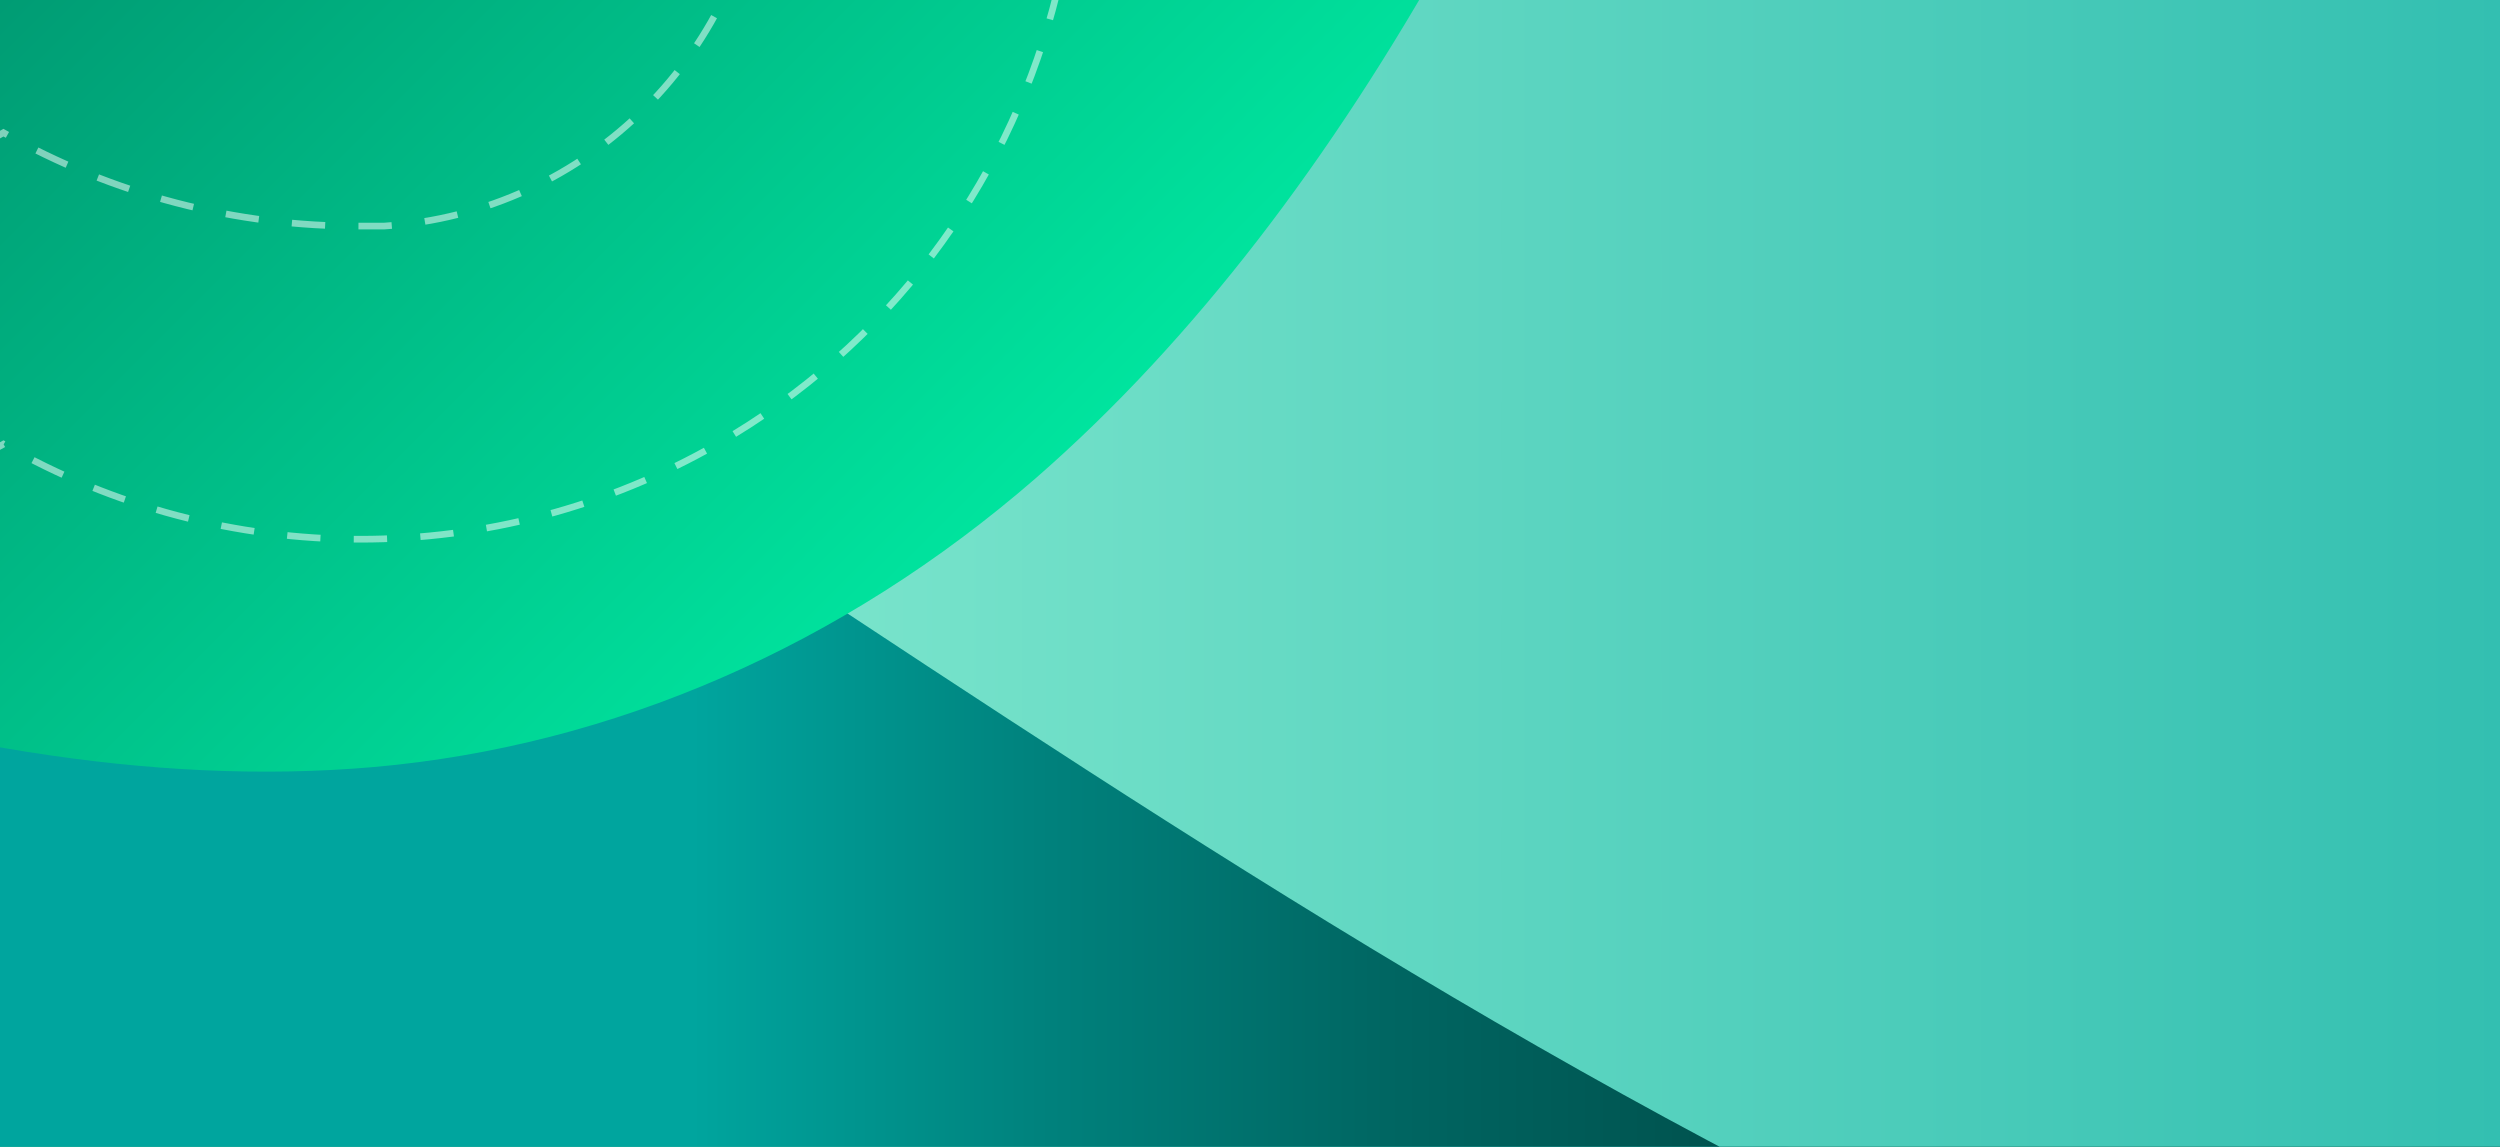
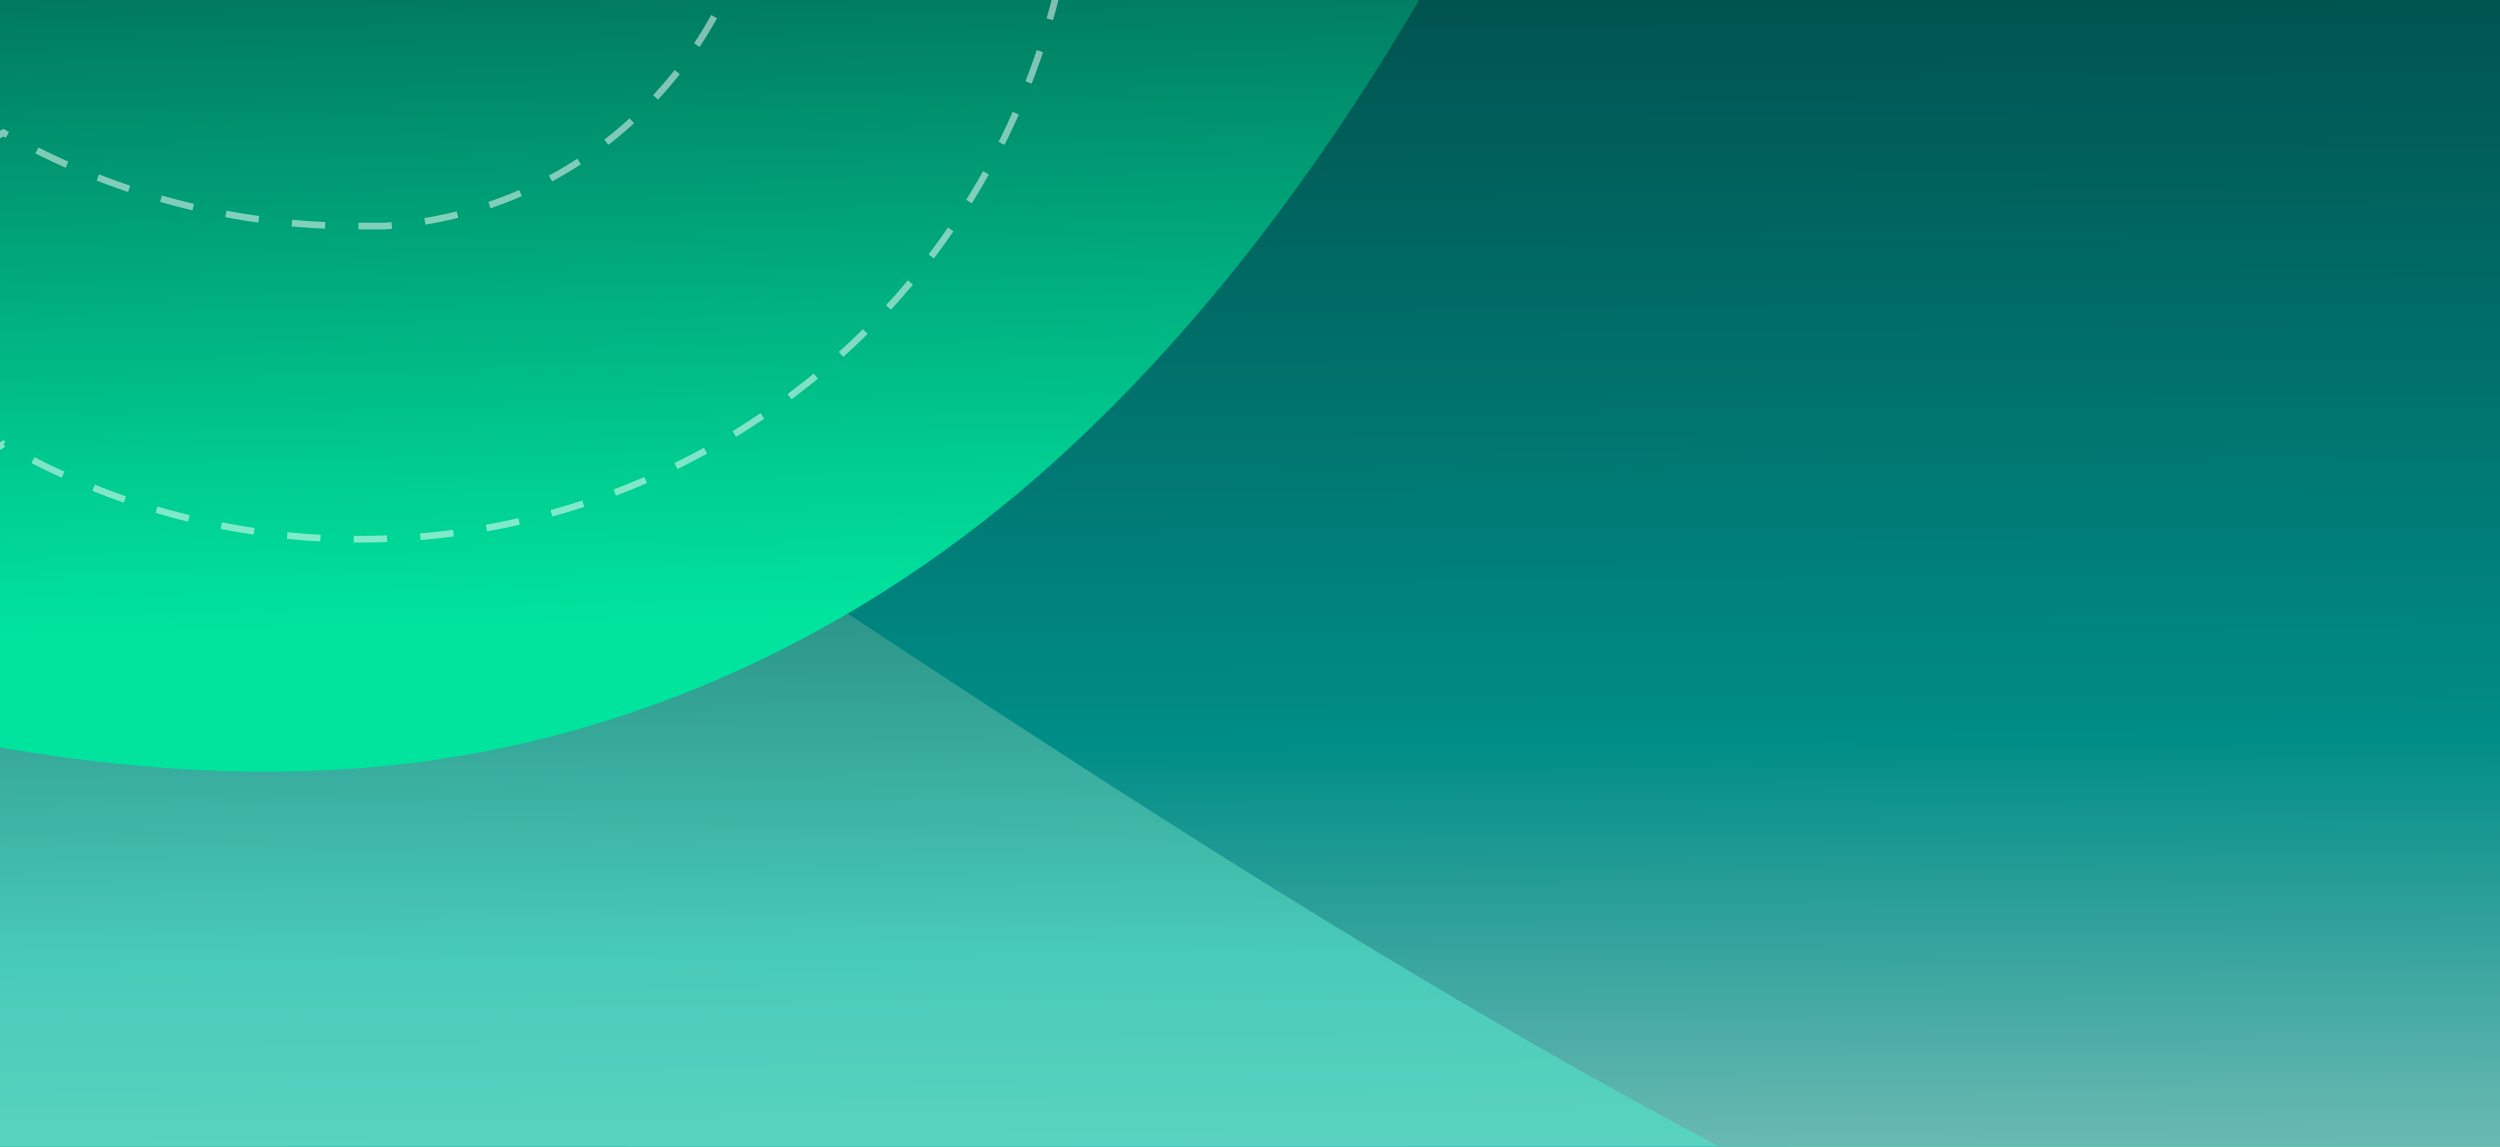
<svg xmlns="http://www.w3.org/2000/svg" xmlns:xlink="http://www.w3.org/1999/xlink" viewBox="0 0 375 172">
  <defs>
    <style>.cls-1,.cls-11{fill:none;}.cls-1{clip-rule:evenodd;}.cls-2{isolation:isolate;}.cls-3{fill:#bde2db;}.cls-4{clip-path:url(#clip-path);}.cls-10,.cls-11,.cls-5,.cls-6,.cls-7,.cls-8,.cls-9{fill-rule:evenodd;}.cls-5,.cls-6,.cls-8{mix-blend-mode:multiply;}.cls-5{fill:url(#linear-gradient);}.cls-6{fill:url(#linear-gradient-2);}.cls-7{fill:url(#linear-gradient-3);}.cls-8{fill:url(#linear-gradient-4);}.cls-9{fill:url(#linear-gradient-5);}.cls-10{fill:url(#linear-gradient-6);}.cls-11{stroke:#fff;stroke-miterlimit:5;stroke-dasharray:5;opacity:0.5;}</style>
    <clipPath id="clip-path">
      <path class="cls-1" d="M0,0H375V172H0Z" />
    </clipPath>
    <linearGradient id="linear-gradient" x1="182.13" y1="-647.23" x2="182.13" y2="409.21" gradientTransform="translate(186.12 323.03) rotate(-29.55)" gradientUnits="userSpaceOnUse">
      <stop offset="0" stop-color="#caff3f" />
      <stop offset="1" stop-color="#0bbcff" />
    </linearGradient>
    <linearGradient id="linear-gradient-2" x1="33.55" y1="1144.1" x2="33.55" y2="247.9" xlink:href="#linear-gradient" />
-     <linearGradient id="linear-gradient-3" x1="-0.34" y1="109.45" x2="578" y2="109.45" gradientUnits="userSpaceOnUse">
-       <stop offset="0.18" stop-color="#00a59e" />
-       <stop offset="0.27" stop-color="#00827d" />
-       <stop offset="0.36" stop-color="#006662" />
-       <stop offset="0.45" stop-color="#00524e" />
-       <stop offset="0.55" stop-color="#004643" />
-       <stop offset="0.64" stop-color="#00423f" />
+     <linearGradient id="linear-gradient-3" x1="290.1" y1="295.33" x2="287.4" y2="6.36" gradientUnits="userSpaceOnUse">
+       <stop offset="0" stop-color="#9cf6d8" />
+       <stop offset="0.53" stop-color="#49cbb9" />
+       <stop offset="0.85" stop-color="#166b64" />
+       <stop offset="1" stop-color="#00423f" />
    </linearGradient>
    <linearGradient id="linear-gradient-4" x1="-3664.16" y1="822.41" x2="-2787.45" y2="822.41" gradientTransform="translate(1861.49 2483.66) rotate(72.31)" xlink:href="#linear-gradient" />
-     <linearGradient id="linear-gradient-5" x1="-0.34" y1="86.9" x2="578" y2="86.9" gradientUnits="userSpaceOnUse">
-       <stop offset="0" stop-color="#9cf6d8" />
-       <stop offset="0.07" stop-color="#90f0d4" />
-       <stop offset="0.71" stop-color="#29baad" />
-       <stop offset="1" stop-color="#00a59e" />
+     <linearGradient id="linear-gradient-5" x1="291.45" y1="480.73" x2="288.26" y2="-97.6" gradientUnits="userSpaceOnUse">
+       <stop offset="0.35" stop-color="#ebf0e8" />
+       <stop offset="0.38" stop-color="#dae9e1" />
+       <stop offset="0.45" stop-color="#acd6ce" />
+       <stop offset="0.54" stop-color="#63b7b0" />
+       <stop offset="0.64" stop-color="#008d87" />
+       <stop offset="0.74" stop-color="#006f6a" />
+       <stop offset="0.89" stop-color="#00423f" />
    </linearGradient>
-     <linearGradient id="linear-gradient-6" x1="-138.67" y1="-122.79" x2="105.97" y2="121.85" gradientUnits="userSpaceOnUse">
-       <stop offset="0" stop-color="#004943" />
-       <stop offset="1" stop-color="#00e49e" />
+     <linearGradient id="linear-gradient-6" x1="-20.68" y1="-131.21" x2="-14.03" y2="175.8" gradientUnits="userSpaceOnUse">
+       <stop offset="0.3" stop-color="#004943" />
+       <stop offset="0.48" stop-color="#008c6b" />
+       <stop offset="0.66" stop-color="#00cb90" />
+       <stop offset="0.74" stop-color="#00e49e" />
    </linearGradient>
  </defs>
  <g class="cls-2">
    <g id="Layer_1" data-name="Layer 1">
      <rect class="cls-3" x="-33" y="-32" width="441" height="220" rx="12" />
      <g class="cls-4">
        <path class="cls-5" d="M578,95.23c-117.64,35.44-265.52,21.31-401.84,5.26C108.85,92.57,48.66,88.08-.34,97v77.53H578Z" />
        <path class="cls-6" d="M-.34,174.57H281.37c-2.39-.46-4.79-.92-7.18-1.4C206.85,159.65,148.46,145.89,98,142.81c-38.62-2.36-73.49,3.57-98.31,16.71Z" />
        <path class="cls-7" d="M578,144.53C448.15,159.78,295.41,126,153,84.1,97.52,67.79,46.43,52.87-.34,44.32V174.57H578Z" />
        <path class="cls-8" d="M9.06-.77C31,7,53.47,15.31,76.5,23.55c61.21,21.88,127.64,44,195.41,36.73C308.76,56.37,345,42.76,377.45,19.53a272.7,272.7,0,0,0,25-20.3Z" />
        <path class="cls-9" d="M578-.77H-.34V12.44C22.63,25.3,46.37,39.7,70.8,55.26c59.38,37.78,122.25,82.91,192,119.31h287A259.77,259.77,0,0,0,578,145.06Z" />
        <path class="cls-10" d="M-253.31-8.15V4.14c2.65,1.27,5.29,2.5,7.95,3.79C-183.47,38.09-119.1,76-49.52,99.31c36,12,71.87,18.7,105.64,15.74,35.71-3.16,70.24-18.1,99.3-43.37,23.73-20.69,44.35-48,62.13-79.83Z" />
        <path class="cls-11" d="M-53,34.11h0a61,61,0,0,1-61-61,61,61,0,0,1,61-61A107.31,107.31,0,0,1,.52-73.62,107.27,107.27,0,0,1,54.09-87.91h3.48a61,61,0,0,1,57,64.82,61,61,0,0,1-56.95,57H54.19A107.38,107.38,0,0,1,.52,19.9,107.31,107.31,0,0,1-53,34.19M.52-120a107.59,107.59,0,0,1,146.85,39.8A107.57,107.57,0,0,1,107.58,66.62a107.57,107.57,0,0,1-107.06,0A107.57,107.57,0,0,1-146.32,26.83,107.58,107.58,0,0,1-106.53-120,107.6,107.6,0,0,1,.52-120Z" />
      </g>
    </g>
  </g>
</svg>
